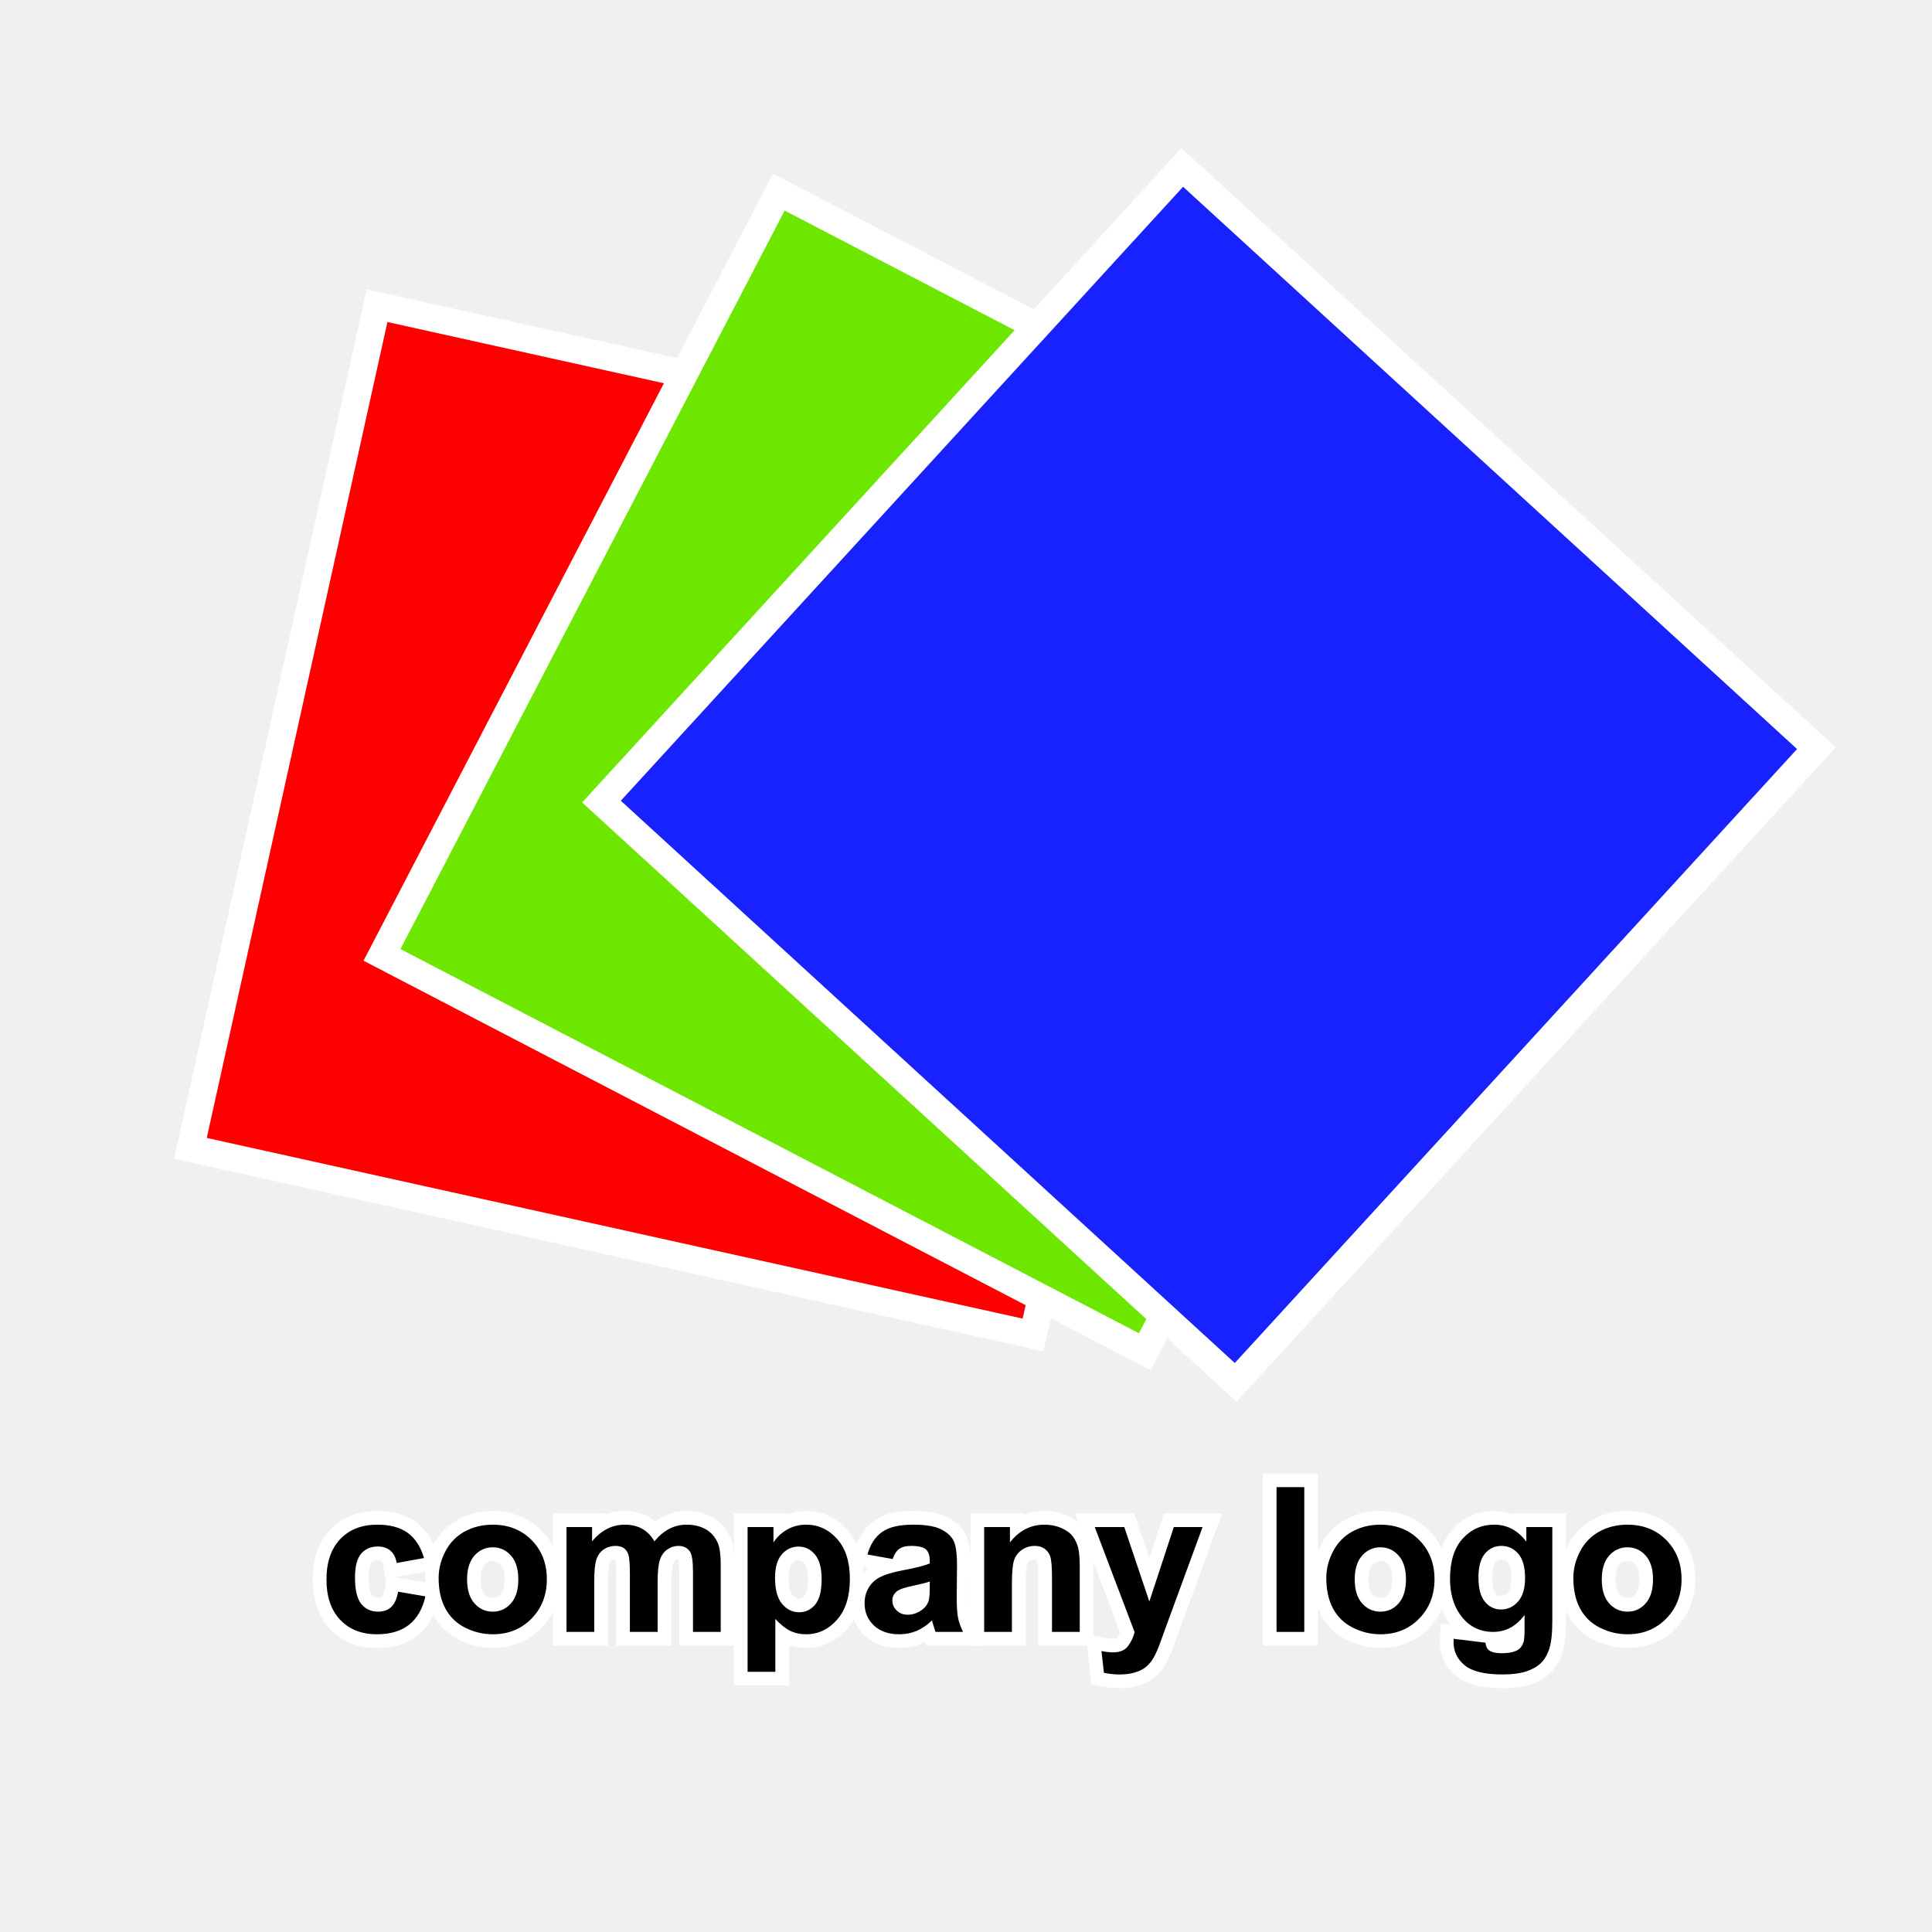
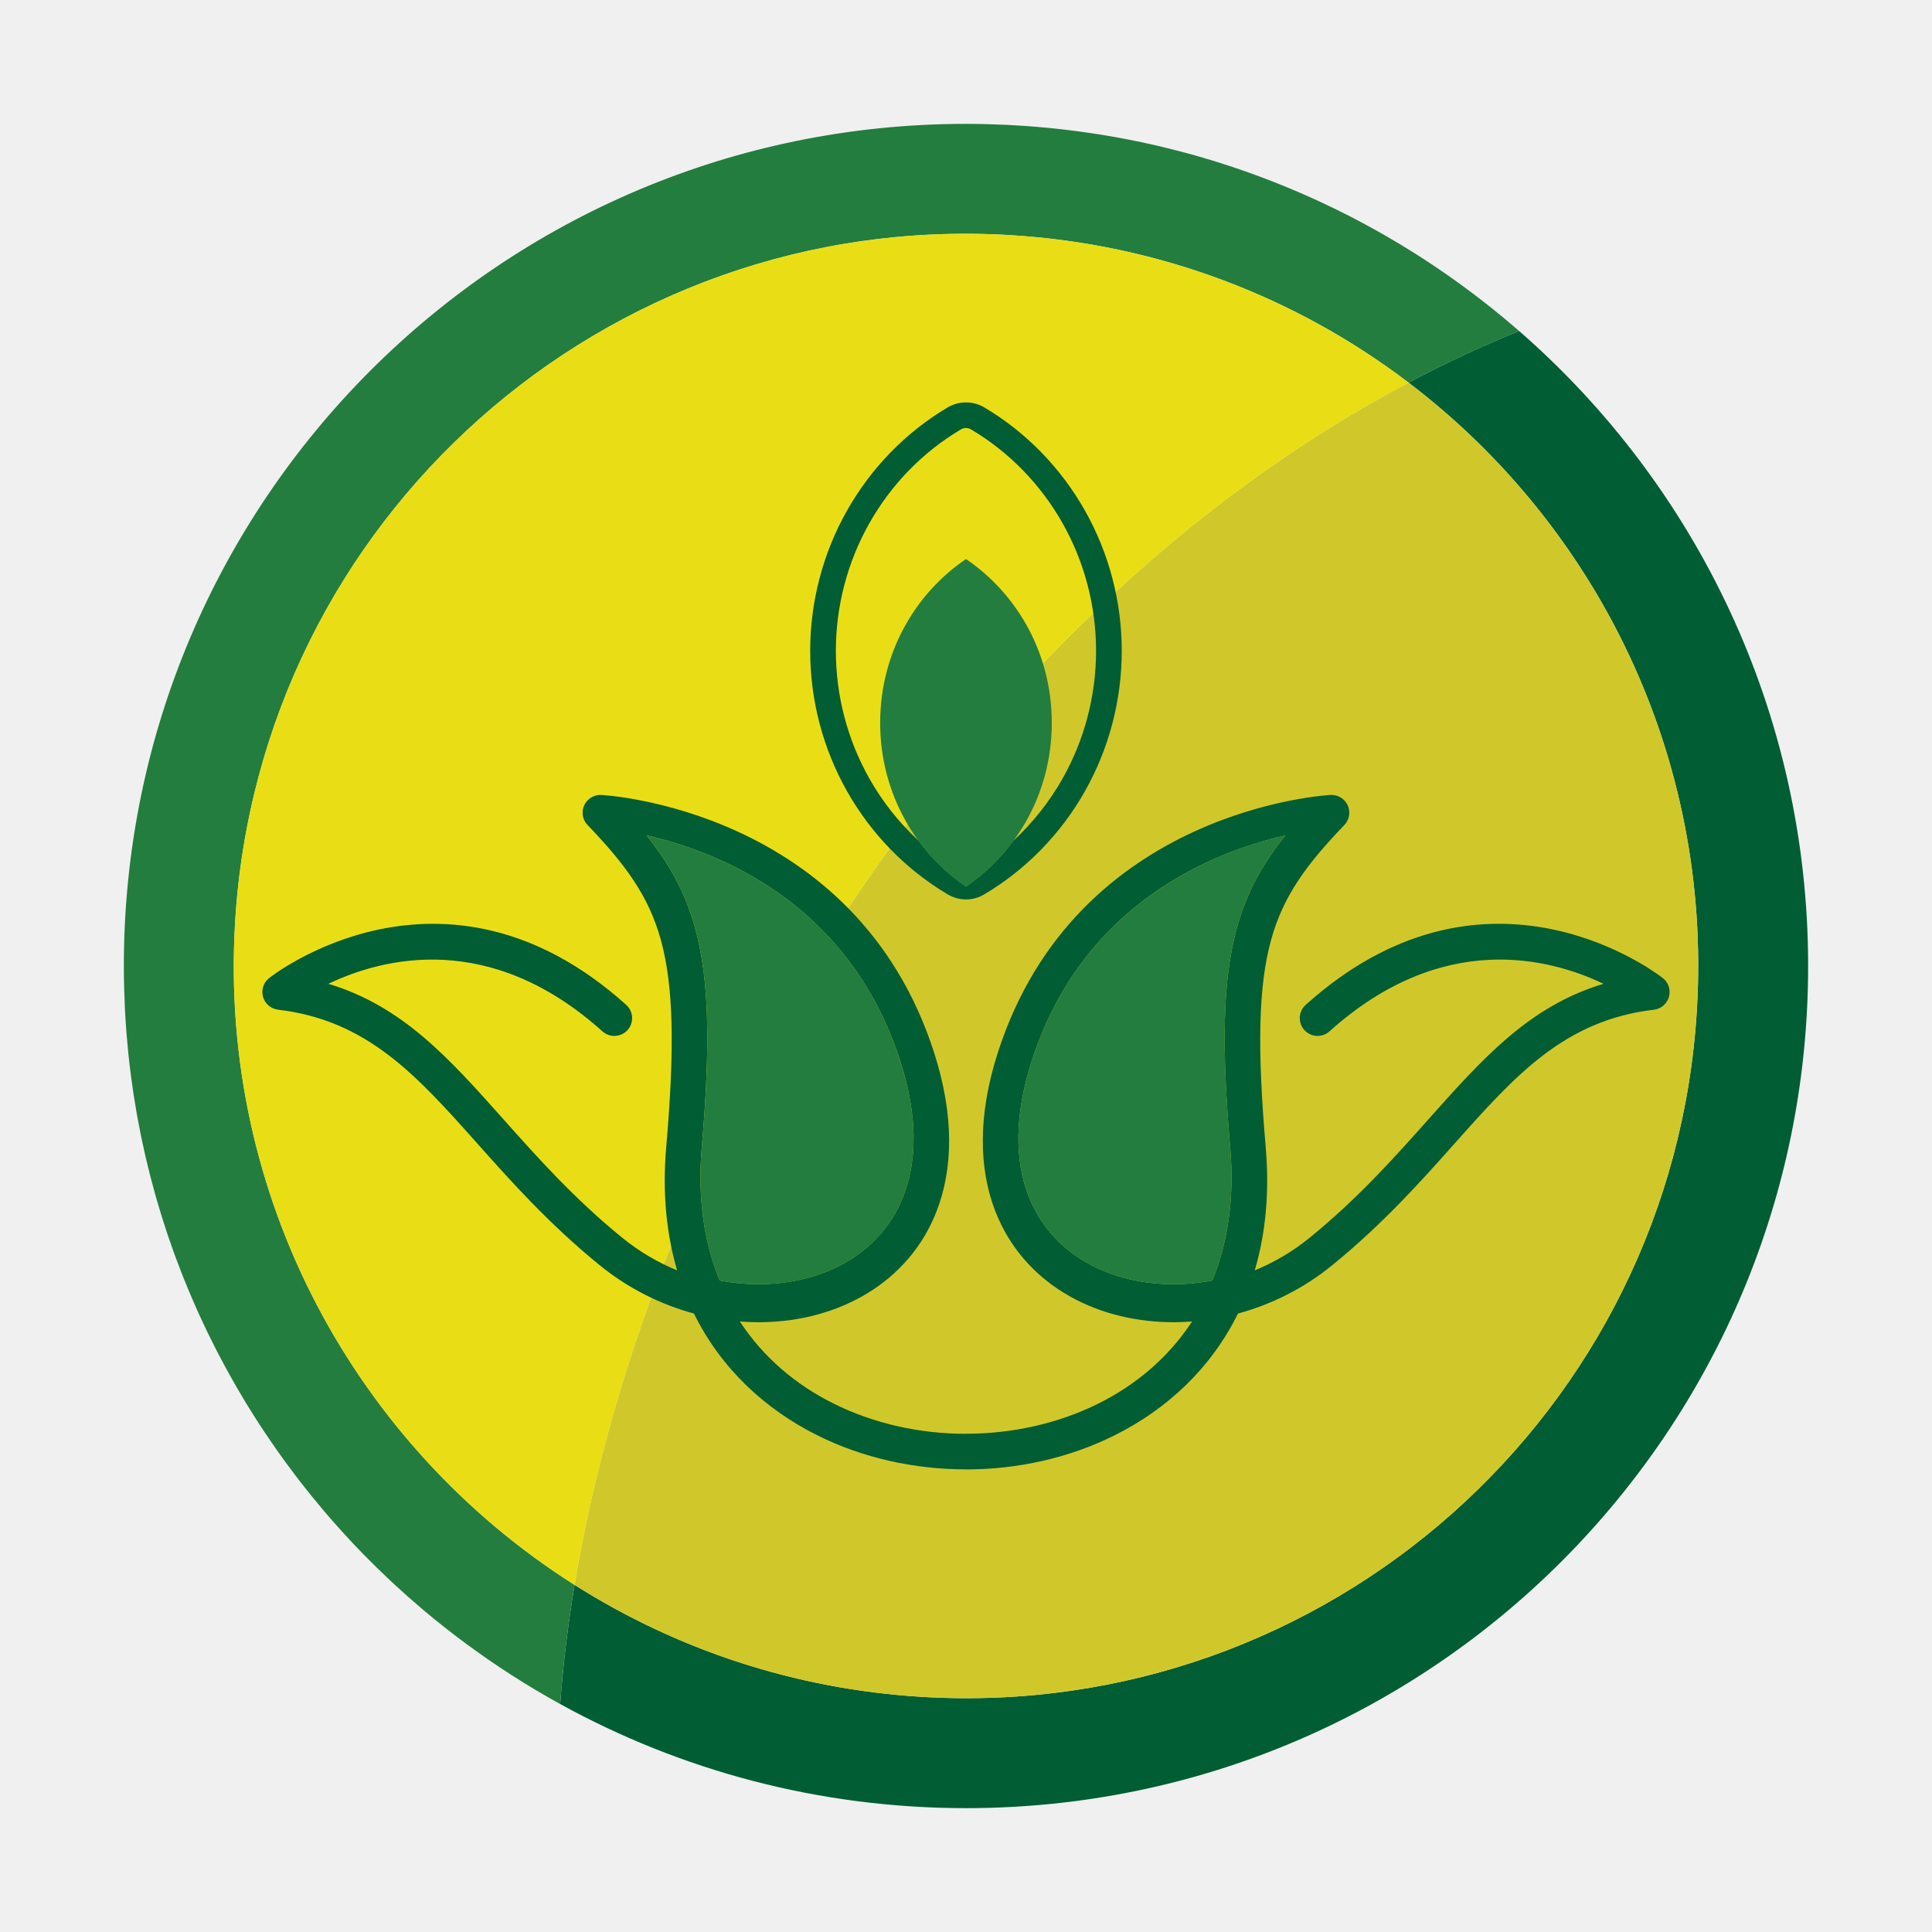
- <svg xmlns="http://www.w3.org/2000/svg" version="1.1" id="Layer_1" x="0px" y="0px" width="400px" height="400px" viewBox="0 0 400 400" enable-background="new 0 0 400 400" xml:space="preserve">
-   <g>
-     <rect x="56.633" y="80.487" transform="matrix(0.9764 0.2162 -0.2162 0.9764 40.1609 -27.5385)" fill="#FF0000" stroke="#FFFFFF" stroke-width="5.669" stroke-miterlimit="10" width="178.676" height="178.675" />
-     <rect x="110.128" y="70.809" transform="matrix(0.8871 0.4615 -0.4615 0.8871 96.2296 -73.8651)" fill="#6EE700" stroke="#FFFFFF" stroke-width="5.669" stroke-miterlimit="10" width="178.027" height="178.025" />
-     <rect x="161.283" y="71.407" transform="matrix(0.7375 0.6754 -0.6754 0.7375 174.0533 -126.9297)" fill="#1722FF" stroke="#FFFFFF" stroke-width="5.669" stroke-miterlimit="10" width="178.029" height="178.029" />
-   </g>
-   <g>
+ <svg xmlns="http://www.w3.org/2000/svg" version="1.1" x="0px" y="0px" width="400px" height="400px" viewBox="0 0 400 400" enable-background="new 0 0 400 400" xml:space="preserve">
+   <g id="circle">
+ </g>
+   <g id="flower">
    <g>
-       <path d="M78.018,339.776c-3.567,0-6.469-1.161-8.626-3.451c-2.134-2.264-3.217-5.39-3.217-9.292c0-3.941,1.087-7.086,3.23-9.347    c2.164-2.28,5.096-3.436,8.715-3.436c2.939,0,5.342,0.666,7.142,1.979c1.813,1.322,3.121,3.324,3.888,5.95l0.442,1.513    l-8.625,1.556l-0.238-1.414c-0.133-0.787-0.408-1.361-0.817-1.709c-0.415-0.352-0.975-0.523-1.71-0.523    c-1.021,0-1.768,0.315-2.35,0.99c-0.427,0.495-0.935,1.596-0.935,4.032c0,2.776,0.533,4.015,0.98,4.564    c0.595,0.73,1.354,1.071,2.386,1.071c0.736,0,1.304-0.188,1.735-0.571c0.31-0.277,0.741-0.921,1.021-2.404l0.259-1.367    l8.489,1.445l-0.33,1.459c-0.656,2.899-1.959,5.141-3.873,6.664C83.673,339.006,81.127,339.776,78.018,339.776z" />
-       <path fill="#FFFFFF" d="M78.119,315.668c2.645,0,4.746,0.568,6.307,1.707s2.682,2.871,3.363,5.203l-5.663,1.021    c-0.19-1.131-0.623-1.982-1.298-2.555s-1.551-0.859-2.627-0.859c-1.431,0-2.572,0.494-3.424,1.482    c-0.853,0.988-1.278,2.641-1.278,4.957c0,2.576,0.433,4.395,1.299,5.459c0.865,1.063,2.026,1.594,3.485,1.594    c1.09,0,1.982-0.311,2.678-0.93c0.695-0.621,1.186-1.688,1.472-3.199l5.643,0.961c-0.586,2.59-1.711,4.545-3.373,5.867    c-1.663,1.322-3.892,1.982-6.685,1.982c-3.176,0-5.707-1.002-7.595-3.006c-1.888-2.002-2.831-4.775-2.831-8.32    c0-3.584,0.946-6.373,2.841-8.371C72.327,316.666,74.89,315.668,78.119,315.668 M78.119,312.833c-4.023,0-7.301,1.305-9.743,3.878    c-2.402,2.533-3.619,6.006-3.619,10.322c0,4.275,1.212,7.729,3.603,10.265c2.435,2.585,5.685,3.896,9.657,3.896    c3.438,0,6.28-0.874,8.449-2.599c2.173-1.729,3.645-4.239,4.374-7.46l0.66-2.918l-2.949-0.502l-5.643-0.961l-1.185-0.202    l0.906-0.163l5.663-1.021l3.102-0.56l-0.884-3.025c-0.857-2.934-2.342-5.187-4.413-6.698    C84.049,313.591,81.365,312.833,78.119,312.833L78.119,312.833z M78.283,330.843c-0.697,0-1.019-0.219-1.287-0.549    c-0.11-0.135-0.663-0.951-0.663-3.669c0-2.305,0.492-2.991,0.59-3.105c0.224-0.26,0.533-0.499,1.277-0.499    c0.262,0,0.612,0.032,0.793,0.187c0.139,0.118,0.265,0.44,0.336,0.863l0.477,2.828l0.251-0.045l-0.411,2.168    c-0.245,1.293-0.572,1.609-0.575,1.613C79.011,330.689,78.838,330.843,78.283,330.843L78.283,330.843z" />
-     </g>
-     <g>
-       <path d="M102.037,339.776c-2.204,0-4.332-0.504-6.326-1.498c-2.063-1.026-3.656-2.558-4.733-4.549    c-1.049-1.939-1.581-4.302-1.581-7.022c0-2.131,0.529-4.218,1.573-6.201c1.068-2.026,2.606-3.599,4.572-4.672    c1.928-1.051,4.099-1.583,6.454-1.583c3.664,0,6.72,1.219,9.085,3.622c2.359,2.397,3.556,5.453,3.556,9.08    c0,3.652-1.206,6.734-3.584,9.158C108.666,338.544,105.633,339.776,102.037,339.776z M102.017,321.767    c-1.102,0-1.967,0.396-2.724,1.243c-0.779,0.872-1.173,2.219-1.173,4.004s0.395,3.132,1.173,4.003    c0.757,0.849,1.623,1.244,2.724,1.244c1.1,0,1.961-0.395,2.712-1.24c0.773-0.872,1.165-2.234,1.165-4.048    c0-1.759-0.392-3.094-1.166-3.966C103.978,322.161,103.116,321.767,102.017,321.767z" />
-       <path fill="#FFFFFF" d="M101.996,315.668c3.284,0,5.977,1.066,8.075,3.199s3.148,4.828,3.148,8.086    c0,3.283-1.06,6.006-3.179,8.166c-2.12,2.16-4.787,3.24-8.004,3.24c-1.989,0-3.888-0.449-5.693-1.35    c-1.806-0.898-3.179-2.217-4.119-3.955s-1.41-3.854-1.41-6.348c0-1.908,0.47-3.754,1.41-5.541c0.94-1.785,2.272-3.146,3.997-4.088    C97.945,316.139,99.87,315.668,101.996,315.668 M102.017,333.678c1.499,0,2.757-0.572,3.772-1.717    c1.015-1.145,1.522-2.809,1.522-4.988c0-2.127-0.508-3.762-1.522-4.906c-1.016-1.145-2.273-1.717-3.772-1.717    s-2.76,0.572-3.781,1.717c-1.022,1.145-1.533,2.793-1.533,4.947s0.511,3.803,1.533,4.947    C99.257,333.105,100.518,333.678,102.017,333.678 M101.996,312.833c-2.594,0-4.993,0.591-7.131,1.756    c-2.217,1.211-3.949,2.979-5.148,5.256c-1.153,2.19-1.737,4.499-1.737,6.862c0,2.959,0.589,5.548,1.751,7.696    c1.219,2.254,3.019,3.984,5.35,5.145c2.19,1.092,4.531,1.646,6.956,1.646c3.99,0,7.364-1.376,10.027-4.09    c2.648-2.699,3.99-6.114,3.99-10.151c0-4.013-1.333-7.402-3.962-10.074C109.45,314.194,106.054,312.833,101.996,312.833    L101.996,312.833z M102.017,330.843c-0.687,0-1.185-0.229-1.667-0.77c-0.54-0.604-0.813-1.634-0.813-3.06s0.273-2.455,0.813-3.059    c0.482-0.541,0.981-0.771,1.667-0.771c0.683,0,1.177,0.229,1.652,0.764c0.536,0.604,0.808,1.622,0.808,3.024    c0,1.002-0.141,2.354-0.809,3.107C103.194,330.614,102.7,330.843,102.017,330.843L102.017,330.843z" />
-     </g>
-     <g>
-       <path d="M142.058,339.286v-13.827c0-2.74-0.336-3.354-0.375-3.415c-0.176-0.27-0.473-0.564-1.253-0.564    c-0.514,0-0.992,0.159-1.463,0.484c-0.453,0.313-0.778,0.783-0.994,1.437c-0.182,0.55-0.399,1.698-0.399,4.043v11.843h-8.579    v-13.315c0-2.725-0.179-3.476-0.234-3.641c-0.105-0.315-0.246-0.536-0.419-0.658c-0.177-0.123-0.51-0.192-0.934-0.192    c-0.604,0-1.126,0.155-1.598,0.474c-0.452,0.304-0.77,0.744-0.975,1.348c-0.176,0.514-0.384,1.628-0.384,4.02v11.966h-8.579    v-24.545H124v1.149c1.604-1.09,3.393-1.64,5.349-1.64c1.629,0,3.08,0.349,4.311,1.038c0.737,0.413,1.397,0.951,1.975,1.605    c0.722-0.668,1.485-1.213,2.281-1.627c1.302-0.675,2.711-1.017,4.19-1.017c1.842,0,3.445,0.392,4.764,1.165    c1.366,0.802,2.394,1.982,3.057,3.51c0.479,1.127,0.71,2.779,0.71,5.063v15.298H142.058z" />
-       <path fill="#FFFFFF" d="M142.105,315.668c1.595,0,2.944,0.324,4.048,0.971c1.104,0.648,1.929,1.598,2.474,2.852    c0.395,0.928,0.593,2.426,0.593,4.498v13.881h-5.744v-12.41c0-2.152-0.198-3.543-0.593-4.17c-0.532-0.816-1.35-1.227-2.453-1.227    c-0.805,0-1.562,0.246-2.27,0.736c-0.709,0.49-1.22,1.209-1.533,2.156s-0.471,2.443-0.471,4.488v10.426h-5.744v-11.898    c0-2.111-0.103-3.475-0.307-4.088s-0.521-1.07-0.95-1.371c-0.43-0.299-1.012-0.449-1.748-0.449c-0.886,0-1.684,0.238-2.392,0.717    c-0.709,0.477-1.217,1.164-1.523,2.064c-0.307,0.898-0.46,2.391-0.46,4.477v10.549h-5.744v-21.711h5.295v2.965    c1.894-2.303,4.149-3.455,6.767-3.455c1.39,0,2.596,0.285,3.618,0.857c1.022,0.574,1.86,1.439,2.515,2.598    c0.953-1.158,1.982-2.023,3.087-2.598C139.673,315.953,140.852,315.668,142.105,315.668 M142.105,312.833    c-1.708,0-3.337,0.396-4.841,1.176c-0.534,0.278-1.053,0.605-1.556,0.98c-0.422-0.354-0.873-0.666-1.353-0.936    c-1.448-0.811-3.131-1.221-5.006-1.221c-1.388,0-2.701,0.239-3.932,0.713v-0.223h-2.834h-5.295h-2.834v2.835v21.711v2.835h2.834    h5.744h2.834v-2.835V327.32c0-2.467,0.236-3.35,0.308-3.561c0.135-0.396,0.296-0.543,0.422-0.628    c0.242-0.163,0.49-0.234,0.81-0.234c0.011,0,0.021,0,0.031,0c0.044,0.279,0.14,1.104,0.14,3.073v11.898v2.835h2.834h5.744h2.834    v-2.835v-10.426c0-2.354,0.229-3.301,0.327-3.598c0.154-0.467,0.333-0.632,0.455-0.715c0.297-0.206,0.499-0.233,0.657-0.233    c0.014,0,0.027,0,0.04,0c0.069,0.342,0.171,1.095,0.171,2.562v12.41v2.835h2.834h5.744h2.834v-2.835v-13.881    c0-2.512-0.26-4.294-0.819-5.607c-0.794-1.828-2.018-3.229-3.646-4.187C146.046,313.291,144.202,312.833,142.105,312.833    L142.105,312.833z" />
-     </g>
-     <g>
-       <path d="M153.363,347.544v-32.803h8.191v1.157c0.224-0.153,0.456-0.3,0.696-0.438c1.398-0.804,2.963-1.21,4.653-1.21    c2.931,0,5.447,1.157,7.478,3.439c1.988,2.232,2.996,5.328,2.996,9.2c0,3.964-1.013,7.123-3.011,9.391    c-2.046,2.319-4.57,3.495-7.503,3.495c-1.413,0-2.719-0.289-3.884-0.858c-0.345-0.17-0.69-0.37-1.037-0.604v9.229H153.363z     M165.35,321.622c-0.991,0-1.759,0.359-2.419,1.131c-0.697,0.813-1.049,2.123-1.049,3.894c0,2.088,0.378,3.603,1.125,4.501    c0.7,0.844,1.477,1.236,2.445,1.236c0.912,0,1.624-0.348,2.24-1.092c0.458-0.553,1.003-1.757,1.003-4.36    c0-1.926-0.352-3.328-1.045-4.168C167.006,321.985,166.274,321.622,165.35,321.622z" />
-       <path fill="#FFFFFF" d="M166.903,315.668c2.521,0,4.66,0.988,6.419,2.965c1.758,1.975,2.637,4.729,2.637,8.258    c0,3.625-0.886,6.443-2.657,8.453c-1.772,2.01-3.919,3.016-6.439,3.016c-1.2,0-2.287-0.238-3.261-0.715    c-0.975-0.479-2-1.295-3.077-2.453v10.936h-5.744v-29.969h5.356v3.189c0.694-1.09,1.635-1.977,2.82-2.658    C164.144,316.008,165.458,315.668,166.903,315.668 M165.451,333.801c1.336,0,2.446-0.535,3.332-1.605    c0.886-1.068,1.329-2.824,1.329-5.264c0-2.275-0.457-3.965-1.369-5.07c-0.914-1.104-2.045-1.656-3.394-1.656    c-1.404,0-2.569,0.543-3.496,1.627c-0.927,1.082-1.39,2.688-1.39,4.814c0,2.439,0.483,4.24,1.451,5.406    S164.062,333.801,165.451,333.801 M166.903,312.833c-1.387,0-2.704,0.24-3.932,0.717v-0.227h-2.834h-5.356h-2.834v2.835v29.969    v2.835h2.834h5.744h2.834v-2.835v-5.515c1.091,0.387,2.264,0.582,3.503,0.582c3.357,0,6.239-1.338,8.565-3.976    c2.233-2.534,3.366-6.009,3.366-10.328c0-4.23-1.128-7.643-3.354-10.143C173.128,314.15,170.256,312.833,166.903,312.833    L166.903,312.833z M165.451,330.966c-0.392,0-0.827-0.087-1.355-0.724c-0.298-0.358-0.798-1.304-0.798-3.596    c0-1.383,0.251-2.438,0.708-2.971c0.392-0.458,0.768-0.636,1.343-0.636c0.414,0,0.777,0.106,1.21,0.63    c0.266,0.322,0.718,1.18,0.718,3.262c0,2.448-0.518,3.263-0.677,3.454C166.201,330.869,165.865,330.966,165.451,330.966    L165.451,330.966z" />
-     </g>
-     <g>
-       <path d="M186.221,339.776c-2.599,0-4.704-0.742-6.257-2.206c-1.577-1.484-2.376-3.38-2.376-5.631c0-1.485,0.366-2.837,1.086-4.02    c0.729-1.191,1.756-2.115,3.056-2.744c0.761-0.369,1.703-0.698,2.852-0.996l-6.768-1.219l0.418-1.5    c0.673-2.41,1.875-4.24,3.573-5.439c1.692-1.191,4.045-1.771,7.195-1.771c2.807,0,4.881,0.344,6.342,1.052    c1.515,0.731,2.616,1.708,3.272,2.901c0.643,1.175,0.942,3.025,0.942,5.825l-0.062,6.718c0,1.792,0.083,3.117,0.247,3.927    c0.161,0.788,0.469,1.654,0.918,2.574l0.995,2.038h-8.918l-0.354-0.898c-0.054-0.137-0.11-0.291-0.169-0.463    c-0.599,0.407-1.219,0.749-1.857,1.022C189.065,339.498,187.674,339.776,186.221,339.776z M191.071,329.306    c-0.519,0.126-1.108,0.26-1.773,0.402c-2.024,0.432-2.551,0.737-2.635,0.794c-0.433,0.307-0.496,0.589-0.496,0.846    c0,0.422,0.145,0.751,0.471,1.068c0.334,0.328,0.747,0.479,1.301,0.479c0.735,0,1.433-0.247,2.132-0.754    c0.43-0.32,0.71-0.7,0.841-1.149C190.948,330.872,191.043,330.466,191.071,329.306z M188.593,321.479    c-0.71,0-1.255,0.12-1.578,0.347c-0.221,0.155-0.552,0.529-0.867,1.426l-0.216,0.613c0.232-0.049,0.472-0.097,0.718-0.144    c1.921-0.362,3.397-0.701,4.411-1.013c-0.042-0.424-0.148-0.731-0.307-0.869C190.713,321.806,190.285,321.479,188.593,321.479z" />
-       <path fill="#FFFFFF" d="M189.001,315.668c2.563,0,4.471,0.303,5.725,0.91c1.254,0.605,2.136,1.377,2.647,2.309    c0.511,0.934,0.767,2.648,0.767,5.143l-0.062,6.705c0,1.908,0.092,3.314,0.275,4.221c0.185,0.906,0.528,1.879,1.033,2.914h-5.684    c-0.15-0.383-0.334-0.947-0.552-1.697c-0.096-0.34-0.164-0.564-0.204-0.674c-0.981,0.953-2.031,1.668-3.148,2.146    c-1.118,0.477-2.311,0.715-3.578,0.715c-2.235,0-3.996-0.605-5.284-1.82c-1.288-1.213-1.932-2.746-1.932-4.6    c0-1.227,0.293-2.32,0.879-3.281c0.586-0.959,1.407-1.695,2.464-2.207c1.056-0.512,2.578-0.957,4.568-1.338    c2.685-0.506,4.545-0.975,5.581-1.412v-0.572c0-1.104-0.272-1.891-0.817-2.361c-0.546-0.469-1.574-0.705-3.087-0.705    c-1.022,0-1.819,0.201-2.393,0.604c-0.572,0.402-1.035,1.107-1.39,2.115l-5.213-0.939c0.586-2.1,1.595-3.652,3.025-4.662    C184.054,316.172,186.181,315.668,189.001,315.668 M187.938,334.313c1.035,0,2.023-0.342,2.964-1.023    c0.695-0.518,1.151-1.15,1.37-1.9c0.149-0.49,0.225-1.424,0.225-2.801v-1.145c-0.736,0.244-1.901,0.537-3.496,0.879    c-1.594,0.34-2.637,0.674-3.127,1.002c-0.75,0.531-1.125,1.205-1.125,2.023c0,0.805,0.3,1.5,0.899,2.084    C186.248,334.02,187.012,334.313,187.938,334.313 M189.001,312.833c-3.452,0-6.072,0.664-8.01,2.029    c-1.974,1.394-3.361,3.484-4.124,6.218l-0.837,2.999l3.064,0.553l0.611,0.109c-0.902,0.659-1.652,1.476-2.241,2.439    c-0.859,1.409-1.294,3.01-1.294,4.759c0,2.62,0.976,4.924,2.823,6.663c1.823,1.719,4.255,2.592,7.228,2.592    c1.646,0,3.223-0.317,4.689-0.942c0.195-0.083,0.388-0.172,0.579-0.267l0.282,0.719h1.932h5.684h4.536l-1.988-4.077    c-0.396-0.813-0.667-1.565-0.804-2.237c-0.099-0.49-0.218-1.525-0.218-3.655l0.062-6.679c0-3.073-0.354-5.14-1.114-6.529    c-0.803-1.462-2.115-2.638-3.902-3.501C194.303,313.224,192.026,312.833,189.001,312.833L189.001,312.833z M188.061,331.474    c0.184-0.055,0.415-0.118,0.701-0.188C188.479,331.42,188.244,331.463,188.061,331.474L188.061,331.474z" />
-     </g>
-     <g>
-       <path d="M216.388,339.286v-12.497c0-2.952-0.2-3.833-0.286-4.074c-0.146-0.409-0.358-0.7-0.668-0.915    c-0.312-0.215-0.699-0.32-1.186-0.32c-0.707,0-1.319,0.186-1.872,0.567c-0.533,0.367-0.887,0.838-1.083,1.439    c-0.169,0.516-0.37,1.722-0.37,4.549v11.251h-8.58v-24.545h8.17v1.275c1.675-1.174,3.595-1.766,5.739-1.766    c1.458,0,2.817,0.27,4.041,0.803c1.268,0.551,2.258,1.287,2.943,2.188c0.657,0.864,1.12,1.855,1.376,2.945    c0.238,1.017,0.354,2.387,0.354,4.189v14.909H216.388z" />
-       <path fill="#FFFFFF" d="M216.252,315.668c1.268,0,2.426,0.229,3.475,0.686c1.049,0.455,1.844,1.039,2.381,1.746    c0.539,0.709,0.914,1.514,1.125,2.412c0.211,0.9,0.316,2.188,0.316,3.865v13.492h-5.744v-11.08c0-2.344-0.123-3.861-0.367-4.549    c-0.246-0.688-0.645-1.223-1.197-1.605c-0.551-0.381-1.215-0.572-1.992-0.572c-0.996,0-1.889,0.273-2.678,0.818    c-0.791,0.545-1.332,1.268-1.625,2.166c-0.295,0.9-0.439,2.563-0.439,4.988v9.834h-5.746v-21.711h5.336v3.189    C210.99,316.895,213.375,315.668,216.252,315.668 M216.252,312.833c-1.529,0-2.979,0.278-4.321,0.82v-0.33h-2.835h-5.336h-2.834    v2.835v21.711v2.835h2.834h5.746h2.835v-2.835v-9.834c0-2.964,0.229-3.892,0.298-4.105c0.102-0.312,0.263-0.523,0.54-0.715    c0.319-0.22,0.648-0.317,1.069-0.317c0.084,0,0.29,0.007,0.38,0.068c0.024,0.018,0.078,0.055,0.141,0.229    c0.012,0.045,0.201,0.769,0.201,3.594v11.08v2.835h2.835h5.744h2.835v-2.835v-13.492c0-1.912-0.128-3.389-0.392-4.512    c-0.302-1.286-0.85-2.457-1.628-3.481c-0.833-1.097-2.015-1.982-3.51-2.631C219.456,313.144,217.905,312.833,216.252,312.833    L216.252,312.833z" />
-     </g>
-     <g>
-       <path d="M231.808,348.097c-1.204,0-2.399-0.128-3.553-0.38l-0.991-0.217l-0.844-7.433l1.901,0.376    c0.802,0.158,1.528,0.239,2.158,0.239c1.332,0,1.734-0.492,1.867-0.654c0.438-0.537,0.797-1.225,1.071-2.049l-8.815-23.238h9.185    l4.158,12.344l4.061-12.344h9.003l-8.364,22.798l-1.367,3.775c-0.565,1.421-1.085,2.461-1.604,3.221    c-0.552,0.807-1.201,1.474-1.931,1.986c-0.723,0.507-1.609,0.904-2.634,1.18C234.13,347.964,233.02,348.097,231.808,348.097z" />
-       <path fill="#FFFFFF" d="M248.979,316.158l-7.666,20.893l-1.369,3.781c-0.505,1.268-0.985,2.236-1.441,2.904    c-0.457,0.668-0.981,1.209-1.574,1.625s-1.322,0.738-2.188,0.971s-1.843,0.348-2.934,0.348c-1.104,0-2.188-0.115-3.25-0.348    l-0.511-4.498c0.899,0.178,1.71,0.266,2.433,0.266c1.335,0,2.323-0.391,2.964-1.174c0.641-0.785,1.131-1.783,1.472-2.996    l-8.259-21.771h6.112l5.192,15.414l5.07-15.414H248.979 M253.039,313.323h-4.06h-5.948h-2.052l-0.641,1.949l-2.41,7.325    l-2.474-7.345l-0.65-1.93h-2.036h-6.112h-4.107l1.457,3.841l7.899,20.823c-0.188,0.455-0.407,0.839-0.658,1.146    c-0.027,0.033-0.264,0.131-0.768,0.131c-0.538,0-1.172-0.071-1.883-0.212l-3.804-0.751l0.438,3.853l0.511,4.498l0.229,2.016    l1.982,0.434c1.253,0.273,2.55,0.413,3.855,0.413c1.336,0,2.57-0.15,3.669-0.445c1.186-0.318,2.222-0.785,3.08-1.388    c0.87-0.61,1.639-1.399,2.286-2.345c0.58-0.85,1.146-1.979,1.735-3.456l0.017-0.042l0.015-0.042l1.369-3.781l7.662-20.881    L253.039,313.323L253.039,313.323z" />
-     </g>
-     <g>
-       <rect x="262.875" y="306.483" width="8.579" height="32.803" />
-       <path fill="#FFFFFF" d="M270.037,307.9v29.969h-5.745V307.9H270.037 M272.872,305.065h-2.835h-5.745h-2.835v2.835v29.969v2.835    h2.835h5.745h2.835v-2.835V307.9V305.065L272.872,305.065z" />
-     </g>
-     <g>
-       <path d="M285.818,339.776c-2.203,0-4.332-0.504-6.326-1.498c-2.063-1.026-3.655-2.558-4.732-4.549    c-1.05-1.939-1.581-4.302-1.581-7.022c0-2.131,0.529-4.218,1.573-6.201c1.067-2.026,2.605-3.598,4.57-4.672    c1.93-1.051,4.101-1.583,6.455-1.583c3.663,0,6.721,1.219,9.086,3.622c2.358,2.397,3.555,5.453,3.555,9.08    c0,3.652-1.206,6.733-3.585,9.158C292.447,338.544,289.414,339.776,285.818,339.776z M285.798,321.767    c-1.102,0-1.967,0.396-2.726,1.244c-0.777,0.872-1.173,2.219-1.173,4.003s0.396,3.131,1.174,4.004    c0.758,0.848,1.623,1.243,2.725,1.243c1.099,0,1.961-0.395,2.711-1.24c0.774-0.872,1.167-2.234,1.167-4.048    c0-1.759-0.393-3.094-1.167-3.966C287.759,322.161,286.896,321.767,285.798,321.767z" />
-       <path fill="#FFFFFF" d="M285.777,315.668c3.284,0,5.977,1.066,8.075,3.199s3.148,4.828,3.148,8.086    c0,3.283-1.061,6.006-3.18,8.166s-4.787,3.24-8.003,3.24c-1.99,0-3.888-0.449-5.693-1.35c-1.806-0.898-3.179-2.217-4.119-3.955    s-1.41-3.854-1.41-6.348c0-1.908,0.47-3.754,1.41-5.541c0.94-1.785,2.272-3.146,3.996-4.088    C281.727,316.139,283.651,315.668,285.777,315.668 M285.798,333.678c1.499,0,2.756-0.572,3.771-1.717s1.523-2.809,1.523-4.988    c0-2.127-0.508-3.762-1.523-4.906s-2.272-1.717-3.771-1.717s-2.76,0.572-3.782,1.717c-1.021,1.145-1.533,2.793-1.533,4.947    s0.512,3.803,1.533,4.947C283.038,333.105,284.299,333.678,285.798,333.678 M285.777,312.833c-2.594,0-4.993,0.591-7.132,1.756    c-2.217,1.211-3.948,2.979-5.147,5.256c-1.152,2.19-1.737,4.499-1.737,6.862c0,2.959,0.59,5.548,1.752,7.696    c1.22,2.254,3.02,3.984,5.35,5.145c2.19,1.092,4.531,1.646,6.956,1.646c3.991,0,7.364-1.376,10.026-4.09    c2.648-2.699,3.991-6.115,3.991-10.151c0-4.013-1.334-7.402-3.963-10.074C293.231,314.194,289.835,312.833,285.777,312.833    L285.777,312.833z M285.798,330.843c-0.687,0-1.186-0.23-1.668-0.771c-0.539-0.604-0.813-1.633-0.813-3.059    s0.273-2.455,0.813-3.06c0.481-0.539,0.98-0.77,1.667-0.77c0.691,0,1.17,0.221,1.651,0.764c0.537,0.604,0.809,1.622,0.809,3.024    c0,1.001-0.14,2.354-0.809,3.106C286.968,330.622,286.489,330.843,285.798,330.843L285.798,330.843z" />
-     </g>
-     <g>
-       <path d="M311.086,348.097c-4.054,0-6.909-0.723-8.728-2.211c-1.878-1.538-2.829-3.521-2.829-5.892    c0-0.211,0.007-0.465,0.021-0.766l0.076-1.521l5.208,0.634c-1.468-0.718-2.733-1.843-3.787-3.368    c-1.497-2.185-2.255-4.903-2.255-8.083c0-3.984,1.008-7.112,2.996-9.294c2.022-2.221,4.573-3.346,7.58-3.346    c1.95,0,3.698,0.531,5.227,1.587v-1.097h8.21v20.899c0,2.74-0.23,4.766-0.705,6.191c-0.495,1.486-1.219,2.686-2.149,3.566    c-0.916,0.867-2.126,1.546-3.598,2.018C314.942,347.868,313.171,348.097,311.086,348.097z M308.933,339.898    c0.07,0.494,0.193,0.634,0.195,0.635c0.14,0.104,0.573,0.335,1.733,0.335c1.531,0,2.283-0.258,2.645-0.475    c0.23-0.137,0.409-0.38,0.552-0.747c0.021-0.058,0.156-0.495,0.169-1.909c-1.491,1.03-3.19,1.549-5.083,1.549    c-0.101,0-0.199-0.001-0.299-0.004L308.933,339.898z M310.841,321.479c-0.956,0-1.692,0.349-2.315,1.097    c-0.671,0.803-1.011,2.146-1.011,3.988c0,1.923,0.35,3.358,1.011,4.15c0.623,0.748,1.326,1.097,2.213,1.097    c0.999,0,1.792-0.371,2.495-1.167c0.728-0.825,1.097-2.149,1.097-3.938c0-1.892-0.354-3.268-1.054-4.09    C312.618,321.841,311.844,321.479,310.841,321.479z" />
-       <path fill="#FFFFFF" d="M309.369,315.668c2.685,0,4.898,1.18,6.644,3.537v-3.047h5.376v19.482c0,2.563-0.211,4.477-0.633,5.744    c-0.423,1.268-1.016,2.262-1.779,2.984c-0.763,0.723-1.781,1.289-3.056,1.697s-2.886,0.613-4.835,0.613    c-3.68,0-6.29-0.631-7.83-1.891c-1.54-1.262-2.31-2.859-2.31-4.795c0-0.191,0.007-0.422,0.021-0.695l6.563,0.799    c0.108,0.762,0.36,1.287,0.756,1.574c0.545,0.408,1.403,0.613,2.576,0.613c1.499,0,2.623-0.227,3.373-0.676    c0.504-0.299,0.886-0.783,1.145-1.451c0.177-0.477,0.266-1.355,0.266-2.637v-3.17c-1.717,2.346-3.884,3.518-6.501,3.518    c-2.916,0-5.227-1.234-6.93-3.701c-1.336-1.949-2.004-4.375-2.004-7.277c0-3.639,0.876-6.418,2.627-8.34    S306.766,315.668,309.369,315.668 M310.738,333.229c1.403,0,2.589-0.549,3.558-1.646c0.967-1.096,1.451-2.721,1.451-4.875    c0-2.248-0.464-3.918-1.391-5.008c-0.927-1.092-2.099-1.637-3.516-1.637c-1.377,0-2.512,0.535-3.404,1.605    s-1.339,2.701-1.339,4.896c0,2.303,0.446,3.988,1.339,5.059S309.43,333.229,310.738,333.229 M309.369,312.833    c-3.423,0-6.325,1.281-8.628,3.809c-2.233,2.452-3.366,5.9-3.366,10.249c0,3.472,0.842,6.459,2.501,8.88    c0.141,0.204,0.285,0.401,0.433,0.593l-2.021-0.246l-0.152,3.04c-0.017,0.329-0.024,0.606-0.024,0.837    c0,2.777,1.158,5.193,3.348,6.987c2.084,1.705,5.232,2.533,9.627,2.533c2.263,0,4.127-0.245,5.699-0.749    c1.677-0.536,3.069-1.323,4.141-2.339c1.102-1.042,1.949-2.437,2.52-4.145c0.523-1.575,0.778-3.747,0.778-6.642v-19.482v-2.835    h-2.835h-5.376h-2.835v0.19C311.989,313.063,310.713,312.833,309.369,312.833L309.369,312.833z M310.738,330.394    c-0.393,0-0.718-0.098-1.125-0.586c-0.205-0.246-0.681-1.054-0.681-3.243c0-1.97,0.427-2.776,0.681-3.081    c0.356-0.428,0.689-0.586,1.228-0.586c0.586,0,0.966,0.178,1.354,0.636c0.269,0.316,0.717,1.146,0.717,3.174    c0,1.412-0.256,2.449-0.742,3C311.739,330.194,311.324,330.394,310.738,330.394L310.738,330.394z" />
-     </g>
-     <g>
-       <path d="M336.966,339.776c-2.203,0-4.332-0.504-6.326-1.498c-2.063-1.026-3.655-2.558-4.732-4.549    c-1.05-1.939-1.581-4.302-1.581-7.022c0-2.131,0.529-4.218,1.573-6.201c1.067-2.026,2.605-3.598,4.57-4.672    c1.93-1.051,4.101-1.583,6.455-1.583c3.663,0,6.721,1.219,9.086,3.622c2.358,2.397,3.555,5.453,3.555,9.08    c0,3.652-1.206,6.733-3.585,9.158C343.595,338.544,340.562,339.776,336.966,339.776z M336.945,321.767    c-1.102,0-1.967,0.396-2.726,1.244c-0.777,0.872-1.173,2.219-1.173,4.003s0.396,3.131,1.174,4.004    c0.758,0.848,1.623,1.243,2.725,1.243c1.099,0,1.961-0.395,2.711-1.24c0.774-0.872,1.167-2.234,1.167-4.048    c0-1.759-0.393-3.094-1.167-3.966C338.906,322.161,338.044,321.767,336.945,321.767z" />
-       <path fill="#FFFFFF" d="M336.925,315.668c3.284,0,5.977,1.066,8.075,3.199s3.148,4.828,3.148,8.086    c0,3.283-1.061,6.006-3.18,8.166s-4.787,3.24-8.003,3.24c-1.99,0-3.888-0.449-5.693-1.35c-1.806-0.898-3.179-2.217-4.119-3.955    s-1.41-3.854-1.41-6.348c0-1.908,0.47-3.754,1.41-5.541c0.94-1.785,2.272-3.146,3.996-4.088    C332.874,316.139,334.799,315.668,336.925,315.668 M336.945,333.678c1.499,0,2.756-0.572,3.771-1.717s1.523-2.809,1.523-4.988    c0-2.127-0.508-3.762-1.523-4.906s-2.272-1.717-3.771-1.717s-2.76,0.572-3.782,1.717c-1.021,1.145-1.533,2.793-1.533,4.947    s0.512,3.803,1.533,4.947C334.186,333.105,335.446,333.678,336.945,333.678 M336.925,312.833c-2.594,0-4.993,0.591-7.132,1.756    c-2.217,1.211-3.948,2.979-5.147,5.256c-1.153,2.19-1.737,4.499-1.737,6.862c0,2.959,0.59,5.548,1.752,7.696    c1.22,2.254,3.02,3.984,5.35,5.145c2.19,1.092,4.531,1.646,6.956,1.646c3.991,0,7.364-1.376,10.026-4.09    c2.648-2.699,3.991-6.115,3.991-10.151c0-4.013-1.333-7.402-3.963-10.074C344.379,314.194,340.982,312.833,336.925,312.833    L336.925,312.833z M336.945,330.843c-0.687,0-1.186-0.23-1.668-0.771c-0.539-0.604-0.813-1.633-0.813-3.059    s0.273-2.455,0.813-3.06c0.481-0.539,0.98-0.77,1.667-0.77c0.691,0,1.17,0.221,1.651,0.764c0.537,0.604,0.809,1.622,0.809,3.024    c0,1.001-0.14,2.354-0.809,3.106C338.115,330.622,337.637,330.843,336.945,330.843L336.945,330.843z" />
+       <path fill="#237D3E" d="M48.669,191.058c4.938-83.576,76.696-147.326,160.274-142.39c31.16,1.843,59.565,12.977,82.683,30.547    c7.456-3.938,15.091-7.518,22.904-10.674c-0.005-0.002-0.008-0.005-0.011-0.008c-0.779-0.678-1.566-1.345-2.354-2.01    c-0.224-0.188-0.445-0.378-0.669-0.564c-0.733-0.608-1.472-1.208-2.213-1.806c-0.288-0.233-0.579-0.468-0.87-0.699    c-0.715-0.57-1.438-1.132-2.166-1.69c-0.318-0.247-0.641-0.495-0.965-0.74c-0.715-0.544-1.436-1.08-2.161-1.612    c-0.34-0.249-0.679-0.498-1.019-0.745c-0.724-0.523-1.451-1.042-2.185-1.554c-0.345-0.242-0.692-0.482-1.04-0.721    c-0.735-0.511-1.481-1.018-2.228-1.517c-0.337-0.226-0.677-0.446-1.019-0.671c-0.768-0.503-1.534-1.006-2.311-1.498    c-0.304-0.193-0.61-0.381-0.916-0.572c-0.821-0.514-1.642-1.027-2.473-1.527c-0.176-0.107-0.357-0.21-0.533-0.316    c-2.972-1.778-6.002-3.471-9.084-5.073c-0.181-0.094-0.355-0.191-0.535-0.284c-0.806-0.414-1.619-0.816-2.43-1.219    c-0.396-0.196-0.787-0.396-1.184-0.587c-0.746-0.364-1.502-0.718-2.254-1.07c-0.471-0.22-0.938-0.442-1.407-0.658    c-0.723-0.331-1.451-0.653-2.177-0.974c-0.51-0.226-1.021-0.45-1.533-0.671c-0.71-0.305-1.42-0.604-2.136-0.898    c-0.54-0.224-1.08-0.445-1.623-0.664c-0.7-0.282-1.402-0.561-2.11-0.833c-0.563-0.219-1.127-0.433-1.695-0.646    c-0.694-0.26-1.387-0.519-2.086-0.771c-0.59-0.212-1.179-0.417-1.768-0.623c-0.688-0.239-1.377-0.479-2.069-0.712    c-0.614-0.204-1.232-0.401-1.85-0.601c-0.677-0.217-1.349-0.438-2.027-0.646c-0.664-0.204-1.331-0.396-1.991-0.593    c-0.646-0.189-1.287-0.386-1.933-0.568c-0.937-0.265-1.881-0.515-2.825-0.765c-0.836-0.222-1.678-0.435-2.521-0.645    c-0.839-0.207-1.672-0.417-2.517-0.613c-0.589-0.137-1.181-0.262-1.77-0.394c-0.762-0.168-1.526-0.34-2.293-0.499    c-0.609-0.126-1.225-0.243-1.837-0.363c-0.751-0.147-1.508-0.296-2.264-0.434c-0.621-0.113-1.246-0.219-1.871-0.325    c-0.754-0.129-1.51-0.257-2.267-0.376c-0.625-0.099-1.256-0.192-1.884-0.283c-0.764-0.112-1.53-0.221-2.297-0.322    c-0.625-0.083-1.251-0.163-1.876-0.239c-0.782-0.095-1.567-0.184-2.352-0.268c-0.618-0.067-1.232-0.134-1.853-0.193    c-0.806-0.079-1.615-0.148-2.426-0.216c-0.6-0.05-1.202-0.102-1.805-0.146c-0.852-0.062-1.705-0.111-2.56-0.162    c-0.565-0.032-1.132-0.07-1.698-0.098c-0.949-0.047-1.904-0.077-2.858-0.108c-0.476-0.016-0.946-0.038-1.425-0.05    c-1.434-0.034-2.869-0.055-4.311-0.055c-96.293,0-174.355,78.062-174.355,174.354c0,1.337,0.021,2.671,0.049,4.002    c0.008,0.351,0.018,0.7,0.031,1.05c0.033,1.192,0.074,2.384,0.134,3.571c0.008,0.146,0.01,0.294,0.018,0.442    c0.067,1.311,0.152,2.616,0.25,3.918c0.022,0.34,0.052,0.68,0.079,1.021c0.088,1.1,0.184,2.196,0.291,3.291    c0.025,0.241,0.044,0.48,0.069,0.721c0.129,1.277,0.278,2.552,0.438,3.821c0.041,0.33,0.088,0.665,0.129,0.995    c0.136,1.035,0.28,2.068,0.435,3.099c0.044,0.301,0.088,0.604,0.134,0.903c0.19,1.246,0.396,2.486,0.615,3.725    c0.057,0.318,0.118,0.636,0.178,0.955c0.18,0.989,0.368,1.98,0.565,2.964c0.07,0.345,0.137,0.691,0.209,1.036    c0.252,1.211,0.512,2.418,0.787,3.62c0.069,0.299,0.145,0.598,0.213,0.897c0.227,0.961,0.461,1.919,0.703,2.875    c0.095,0.38,0.19,0.759,0.291,1.139c0.306,1.176,0.619,2.347,0.949,3.51c0.077,0.27,0.156,0.537,0.234,0.807    c0.272,0.949,0.555,1.895,0.844,2.835c0.126,0.406,0.249,0.811,0.378,1.216c0.327,1.039,0.661,2.074,1.006,3.105    c0.108,0.319,0.216,0.637,0.327,0.955c0.326,0.956,0.661,1.905,1.003,2.853c0.157,0.431,0.314,0.859,0.474,1.286    c0.319,0.861,0.646,1.719,0.978,2.571c0.145,0.374,0.288,0.749,0.435,1.121c0.396,0.999,0.806,1.991,1.22,2.98    c0.186,0.448,0.378,0.894,0.569,1.342c0.321,0.748,0.648,1.493,0.978,2.236c0.177,0.396,0.353,0.793,0.53,1.189    c0.457,1.007,0.928,2.007,1.401,3.006c0.224,0.465,0.45,0.929,0.677,1.391c0.324,0.661,0.651,1.32,0.983,1.979    c0.229,0.452,0.455,0.904,0.687,1.356c0.491,0.954,0.993,1.903,1.503,2.848c0.26,0.48,0.522,0.956,0.787,1.434    c0.324,0.592,0.653,1.181,0.985,1.767c0.28,0.491,0.559,0.985,0.842,1.474c0.521,0.899,1.052,1.795,1.587,2.688    c0.302,0.498,0.607,0.989,0.913,1.482c0.324,0.524,0.651,1.05,0.98,1.573c0.33,0.519,0.656,1.034,0.988,1.549    c0.394,0.605,0.795,1.209,1.193,1.812c0.5,0.752,1.006,1.498,1.519,2.24c0.321,0.472,0.646,0.942,0.976,1.41    c0.373,0.531,0.751,1.064,1.129,1.592c0.329,0.458,0.658,0.909,0.993,1.361c0.641,0.873,1.286,1.739,1.945,2.601    c0.312,0.409,0.625,0.817,0.938,1.225c0.42,0.542,0.847,1.083,1.274,1.618c0.298,0.38,0.604,0.756,0.908,1.13    c0.754,0.932,1.515,1.853,2.287,2.769c0.288,0.34,0.571,0.68,0.862,1.019c0.465,0.546,0.941,1.087,1.414,1.632    c0.286,0.321,0.572,0.643,0.859,0.963c0.891,1.003,1.794,1.99,2.707,2.97c0.222,0.237,0.44,0.478,0.661,0.713    c0.518,0.544,1.037,1.083,1.557,1.623c0.272,0.282,0.551,0.566,0.826,0.847c1.716,1.748,3.471,3.46,5.259,5.138    c0.268,0.249,0.535,0.498,0.806,0.749c1.821,1.686,3.679,3.333,5.573,4.941c0.26,0.217,0.517,0.436,0.776,0.656    c0.61,0.509,1.22,1.02,1.837,1.524c0.093,0.073,0.186,0.147,0.275,0.221c1.243,1.009,2.498,1.999,3.768,2.974    c0.252,0.195,0.498,0.387,0.754,0.577c0.638,0.485,1.278,0.969,1.924,1.443c0.18,0.134,0.363,0.268,0.546,0.399    c1.225,0.898,2.462,1.778,3.715,2.647c0.234,0.163,0.471,0.327,0.708,0.488c0.661,0.457,1.327,0.906,1.996,1.351    c0.236,0.157,0.474,0.312,0.713,0.469c1.248,0.824,2.512,1.631,3.782,2.424c0.222,0.136,0.44,0.276,0.661,0.414    c0.68,0.417,1.361,0.828,2.045,1.237c0.281,0.167,0.564,0.335,0.848,0.498c1.304,0.771,2.619,1.527,3.946,2.263    c0.159,0.09,0.319,0.181,0.481,0.271c0.592-8.094,1.59-16.334,2.974-24.671C73.904,299.581,45.301,248.074,48.669,191.058z" />
+       <path fill="#005D34" d="M314.53,68.541c-7.813,3.156-15.448,6.735-22.904,10.674c38.88,29.551,62.803,77.312,59.705,129.726    c-4.938,83.581-76.693,147.326-160.272,142.388c-26.56-1.568-51.113-9.896-72.101-23.196c-1.384,8.337-2.382,16.577-2.974,24.671    c24.921,13.729,53.555,21.552,84.018,21.552c96.292,0,174.352-78.061,174.352-174.355    C374.354,147.545,351.187,100.505,314.53,68.541z" />
+       <path fill="#D0C82A" d="M118.958,328.132c20.987,13.301,45.541,21.628,72.101,23.196c83.579,4.938,155.335-58.807,160.272-142.388    c3.098-52.414-20.825-100.175-59.705-129.726C199.051,128.088,134.496,234.353,118.958,328.132z" />
+       <path fill="#E9DE15" d="M48.669,191.058c-3.368,57.017,25.235,108.523,70.289,137.074    c15.538-93.779,80.093-200.044,172.668-248.917c-23.117-17.57-51.522-28.704-82.683-30.547    C125.365,43.731,53.606,107.481,48.669,191.058z" />
+       <path fill-rule="evenodd" clip-rule="evenodd" fill="#005D34" d="M345.645,204.967c-0.126-1.122-0.746-2.067-1.618-2.648    c-3.046-2.306-37.39-26.914-73.698,5.733c-1.516,1.362-1.64,3.696-0.275,5.202c1.361,1.517,3.689,1.64,5.199,0.277    c23.313-20.956,45.472-15.23,56.74-9.847c-15.354,4.625-24.949,15.378-36.277,28.09c-6.934,7.785-14.555,16.335-24.525,24.457    c-3.537,2.884-7.399,5.138-11.408,6.785c2.21-7.481,3.088-15.982,2.27-25.496c-1.766-20.487-1.528-33.271,1.088-42.836    c2.537-9.29,7.487-15.827,15.186-23.87c1.41-1.463,1.361-3.795-0.1-5.202c-0.77-0.74-1.781-1.079-2.767-1.022    c-0.151,0.007-52.605,2.649-68.877,53.366c-4.22,13.135-3.882,24.117-0.522,32.786c2.89,7.457,7.992,13.157,14.373,17.029    c6.26,3.805,13.747,5.817,21.551,5.971c1.592,0.031,3.203-0.02,4.821-0.143c-4.884,7.468-11.638,13.128-19.358,16.975    c-8.38,4.181-17.913,6.269-27.453,6.269v0.016c-9.53,0-19.058-2.096-27.453-6.284c-7.727-3.847-14.48-9.507-19.363-16.975    c1.615,0.123,3.227,0.174,4.821,0.143c7.806-0.149,15.291-2.166,21.556-5.971c6.376-3.872,11.48-9.572,14.367-17.029    c3.363-8.671,3.695-19.651-0.518-32.786c-16.275-50.717-68.729-53.359-68.876-53.366c-2.033-0.121-3.78,1.426-3.896,3.458    c-0.067,1.105,0.365,2.125,1.096,2.844c7.657,8.008,12.582,14.533,15.119,23.793c2.613,9.565,2.853,22.349,1.083,42.836    c-0.821,9.514,0.059,18.015,2.267,25.496c-4.009-1.647-7.865-3.901-11.406-6.785c-9.967-8.122-17.586-16.672-24.524-24.457    c-11.326-12.712-20.921-23.465-36.275-28.09c11.269-5.384,33.425-11.109,56.735,9.847c1.516,1.362,3.844,1.239,5.205-0.277    c1.36-1.506,1.234-3.84-0.273-5.202c-37.991-34.149-73.824-5.645-73.925-5.566c-1.598,1.254-1.886,3.562-0.633,5.165    c0.633,0.809,1.533,1.278,2.48,1.386v0.012c18.486,2.175,28.692,13.622,41.177,27.628c7.096,7.963,14.895,16.712,25.393,25.262    c5.925,4.831,12.641,8.148,19.525,10.017c5.635,11.434,14.783,19.844,25.572,25.222c9.404,4.69,20.073,7.032,30.746,7.036v0.013    c10.646,0,21.319-2.352,30.738-7.045c10.793-5.382,19.938-13.792,25.575-25.226c6.882-1.868,13.601-5.186,19.525-10.017    c10.497-8.55,18.299-17.299,25.395-25.262c12.479-14.006,22.686-25.453,41.177-27.628    C344.425,208.82,345.876,206.988,345.645,204.967z M145.292,237.608c1.837-21.32,1.531-34.848-1.351-45.369    c-2.061-7.548-5.367-13.4-10.076-19.28c14.723,3.355,42.003,13.912,52.537,46.735c3.656,11.388,3.45,20.701,0.664,27.88    c-2.27,5.866-6.286,10.347-11.311,13.401c-5.142,3.12-11.353,4.773-17.864,4.899c-2.931,0.055-5.918-0.193-8.892-0.755    C145.827,257.392,144.376,248.22,145.292,237.608z M256.051,192.239c-2.877,10.521-3.18,24.049-1.349,45.369    c0.919,10.611-0.532,19.783-3.707,27.512c-2.978,0.562-5.959,0.81-8.89,0.755c-6.518-0.126-12.721-1.779-17.863-4.899    c-5.025-3.055-9.044-7.535-11.313-13.401c-2.784-7.179-2.989-16.492,0.664-27.88c10.53-32.823,37.816-43.38,52.541-46.735    C261.423,178.839,258.117,184.691,256.051,192.239z" />
+       <path fill-rule="evenodd" clip-rule="evenodd" fill="#237D3E" d="M212.471,129.314c-3.072-5.444-7.358-10.096-12.474-13.573    c-5.122,3.478-9.406,8.129-12.474,13.573c-3.365,5.958-5.295,12.902-5.295,20.337c0,7.431,1.93,14.375,5.295,20.334    c3.067,5.444,7.352,10.096,12.474,13.574c5.115-3.479,9.401-8.13,12.474-13.574c3.365-5.959,5.29-12.903,5.29-20.334    C217.761,142.217,215.836,135.276,212.471,129.314" />
+       <path fill="#005D34" d="M224.641,105.737c-5.007-8.867-12.209-16.257-20.794-21.35c-2.272-1.399-5.277-1.435-7.585-0.07    c-8.668,5.129-15.9,12.535-20.913,21.418c-4.979,8.821-7.608,18.857-7.608,29.022c0,10.168,2.63,20.203,7.608,29.02    c4.991,8.854,12.196,16.243,20.8,21.352c1.16,0.712,2.495,1.088,3.856,1.088c1.308,0,2.597-0.351,3.729-1.019    c8.668-5.132,15.896-12.54,20.907-21.419c4.977-8.813,7.605-18.849,7.605-29.021C232.246,124.586,229.617,114.551,224.641,105.737    z M220.012,161.165c-2.712,4.809-6.144,9.135-10.135,12.836c-2.729,3.73-6.074,6.971-9.88,9.559    c-3.811-2.588-7.155-5.826-9.882-9.556c-3.991-3.702-7.426-8.029-10.135-12.839c-4.531-8.021-6.924-17.153-6.924-26.407    c0-9.252,2.393-18.384,6.924-26.41c4.554-8.073,11.119-14.801,18.985-19.454c0.313-0.187,0.661-0.281,1.023-0.281    c0.378,0,0.749,0.104,1.106,0.324c7.824,4.642,14.367,11.355,18.916,19.413c4.525,8.019,6.919,17.15,6.919,26.408    C226.931,144.017,224.537,153.148,220.012,161.165z" />
+       <path fill-rule="evenodd" clip-rule="evenodd" fill="#237D3E" d="M250.995,265.12c3.175-7.729,4.626-16.9,3.707-27.512    c-1.831-21.32-1.528-34.848,1.349-45.369c2.066-7.548,5.372-13.4,10.083-19.28c-14.725,3.355-42.011,13.912-52.541,46.735    c-3.653,11.388-3.448,20.701-0.664,27.88c2.27,5.866,6.288,10.347,11.313,13.401c5.143,3.12,11.346,4.773,17.863,4.899    C245.036,265.93,248.018,265.682,250.995,265.12z" />
+       <path fill-rule="evenodd" clip-rule="evenodd" fill="#237D3E" d="M149,265.12c2.974,0.562,5.961,0.81,8.892,0.755    c6.512-0.126,12.723-1.779,17.864-4.899c5.024-3.055,9.041-7.535,11.311-13.401c2.786-7.179,2.992-16.492-0.664-27.88    c-10.534-32.823-37.814-43.38-52.537-46.735c4.709,5.88,8.016,11.732,10.076,19.28c2.882,10.521,3.188,24.049,1.351,45.369    C144.376,248.22,145.827,257.392,149,265.12z" />
    </g>
  </g>
+   <g id="text_-_Swis721_Lt_BT">
+ </g>
</svg>
